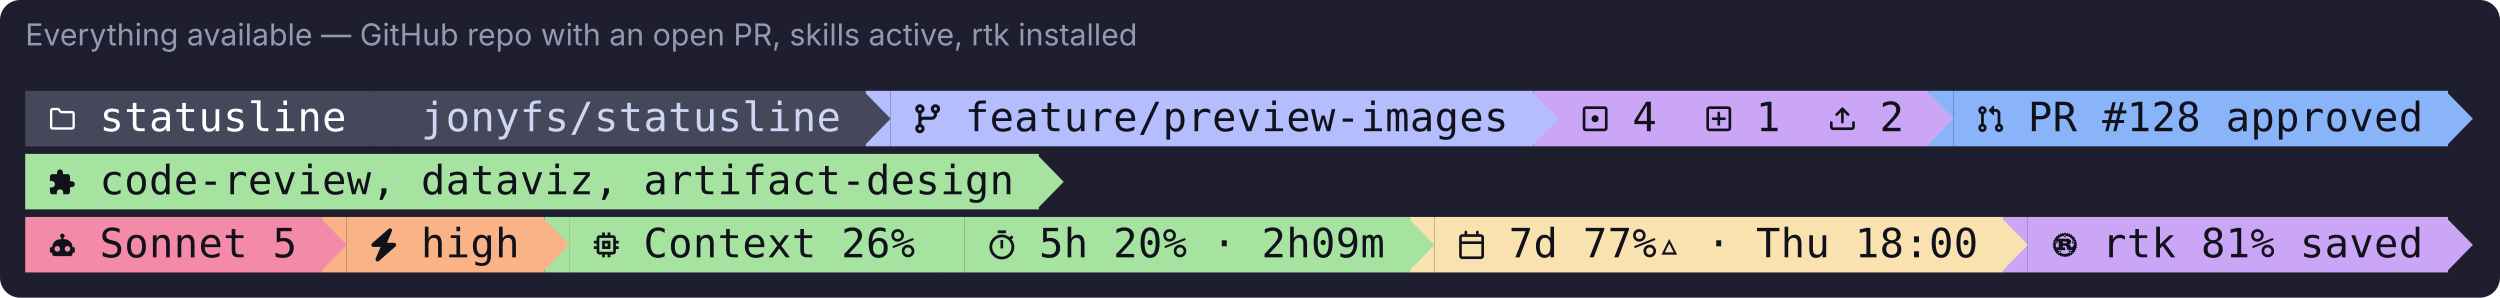
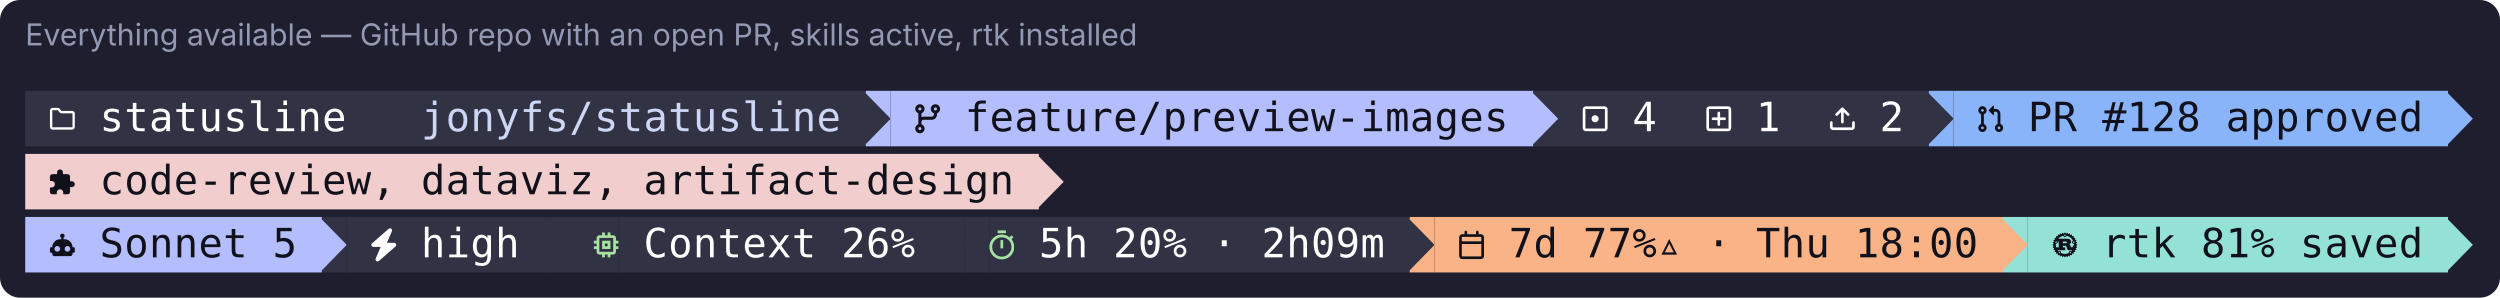
<svg xmlns="http://www.w3.org/2000/svg" width="991" height="118" viewBox="0 0 991 118" role="img" aria-label="Everything available — GitHub repo with an open PR, skills active, rtk installed">
  <rect width="991" height="118" rx="8" fill="#1e1e2e" />
  <text x="10" y="18" font-family="-apple-system,Segoe UI,system-ui,sans-serif" font-size="12" fill="#9399b2">Everything available — GitHub repo with an open PR, skills active, rtk installed</text>
-   <rect x="10.00" y="36" width="137.20" height="22" fill="rgb(69,71,90)" />
+   <rect x="10.00" y="36" width="137.20" height="22" fill="rgb(49,50,68)" />
  <path d="M0 994Q0 1048 38.0 1086.0Q76 1124 132 1126H376Q406 1126 434 1112Q462 1098 480 1072L548 982Q554 976 562 976H1068Q1124 976 1162.0 938.0Q1200 900 1200 844V206Q1200 152 1162.0 114.0Q1124 76 1068 74H132Q78 74 38 114Q0 152 0 206ZM132 1012Q124 1012 118 1008Q114 1002 114 994V206Q114 198 118 194Q124 188 132 188H1068Q1076 188 1082 194Q1088 200 1088 206V844Q1088 852 1083.0 857.0Q1078 862 1068 862H562Q532 862 504.0 876.0Q476 890 458 914L390 1006Q384 1012 376 1012Z" fill="rgb(255,255,255)" transform="translate(19.80 52.00) scale(0.00821 -0.00821)" />
  <text x="44.30" y="52" text-anchor="middle" font-family="ui-monospace,SFMono-Regular,Menlo,Consolas,monospace" font-size="16" fill="rgb(255,255,255)">s</text>
  <text x="54.10" y="52" text-anchor="middle" font-family="ui-monospace,SFMono-Regular,Menlo,Consolas,monospace" font-size="16" fill="rgb(255,255,255)">t</text>
  <text x="63.90" y="52" text-anchor="middle" font-family="ui-monospace,SFMono-Regular,Menlo,Consolas,monospace" font-size="16" fill="rgb(255,255,255)">a</text>
  <text x="73.70" y="52" text-anchor="middle" font-family="ui-monospace,SFMono-Regular,Menlo,Consolas,monospace" font-size="16" fill="rgb(255,255,255)">t</text>
  <text x="83.50" y="52" text-anchor="middle" font-family="ui-monospace,SFMono-Regular,Menlo,Consolas,monospace" font-size="16" fill="rgb(255,255,255)">u</text>
  <text x="93.30" y="52" text-anchor="middle" font-family="ui-monospace,SFMono-Regular,Menlo,Consolas,monospace" font-size="16" fill="rgb(255,255,255)">s</text>
  <text x="103.10" y="52" text-anchor="middle" font-family="ui-monospace,SFMono-Regular,Menlo,Consolas,monospace" font-size="16" fill="rgb(255,255,255)">l</text>
  <text x="112.90" y="52" text-anchor="middle" font-family="ui-monospace,SFMono-Regular,Menlo,Consolas,monospace" font-size="16" fill="rgb(255,255,255)">i</text>
  <text x="122.70" y="52" text-anchor="middle" font-family="ui-monospace,SFMono-Regular,Menlo,Consolas,monospace" font-size="16" fill="rgb(255,255,255)">n</text>
  <text x="132.50" y="52" text-anchor="middle" font-family="ui-monospace,SFMono-Regular,Menlo,Consolas,monospace" font-size="16" fill="rgb(255,255,255)">e</text>
-   <rect x="147.20" y="36" width="9.80" height="22" fill="rgb(69,71,90)" />
-   <path d="M-72 1812H13L1200 602L13 -612H-72Z" fill="rgb(69,71,90)" transform="translate(147.20 52.00) scale(0.00821 -0.00821)" />
-   <rect x="157.00" y="36" width="186.20" height="22" fill="rgb(69,71,90)" />
+   <rect x="147.20" y="36" width="9.80" height="22" fill="rgb(49,50,68)" />
+   <path d="M-72 1812H13L1200 602L13 -612H-72Z" fill="rgb(49,50,68)" transform="translate(147.20 52.00) scale(0.00821 -0.00821)" />
+   <rect x="157.00" y="36" width="186.20" height="22" fill="rgb(49,50,68)" />
  <text x="171.70" y="52" text-anchor="middle" font-family="ui-monospace,SFMono-Regular,Menlo,Consolas,monospace" font-size="16" fill="rgb(205,214,244)">j</text>
  <text x="181.50" y="52" text-anchor="middle" font-family="ui-monospace,SFMono-Regular,Menlo,Consolas,monospace" font-size="16" fill="rgb(205,214,244)">o</text>
  <text x="191.30" y="52" text-anchor="middle" font-family="ui-monospace,SFMono-Regular,Menlo,Consolas,monospace" font-size="16" fill="rgb(205,214,244)">n</text>
  <text x="201.10" y="52" text-anchor="middle" font-family="ui-monospace,SFMono-Regular,Menlo,Consolas,monospace" font-size="16" fill="rgb(205,214,244)">y</text>
  <text x="210.90" y="52" text-anchor="middle" font-family="ui-monospace,SFMono-Regular,Menlo,Consolas,monospace" font-size="16" fill="rgb(205,214,244)">f</text>
  <text x="220.70" y="52" text-anchor="middle" font-family="ui-monospace,SFMono-Regular,Menlo,Consolas,monospace" font-size="16" fill="rgb(205,214,244)">s</text>
  <text x="230.50" y="52" text-anchor="middle" font-family="ui-monospace,SFMono-Regular,Menlo,Consolas,monospace" font-size="16" fill="rgb(205,214,244)">/</text>
  <text x="240.30" y="52" text-anchor="middle" font-family="ui-monospace,SFMono-Regular,Menlo,Consolas,monospace" font-size="16" fill="rgb(205,214,244)">s</text>
  <text x="250.10" y="52" text-anchor="middle" font-family="ui-monospace,SFMono-Regular,Menlo,Consolas,monospace" font-size="16" fill="rgb(205,214,244)">t</text>
  <text x="259.90" y="52" text-anchor="middle" font-family="ui-monospace,SFMono-Regular,Menlo,Consolas,monospace" font-size="16" fill="rgb(205,214,244)">a</text>
  <text x="269.70" y="52" text-anchor="middle" font-family="ui-monospace,SFMono-Regular,Menlo,Consolas,monospace" font-size="16" fill="rgb(205,214,244)">t</text>
  <text x="279.50" y="52" text-anchor="middle" font-family="ui-monospace,SFMono-Regular,Menlo,Consolas,monospace" font-size="16" fill="rgb(205,214,244)">u</text>
  <text x="289.30" y="52" text-anchor="middle" font-family="ui-monospace,SFMono-Regular,Menlo,Consolas,monospace" font-size="16" fill="rgb(205,214,244)">s</text>
  <text x="299.10" y="52" text-anchor="middle" font-family="ui-monospace,SFMono-Regular,Menlo,Consolas,monospace" font-size="16" fill="rgb(205,214,244)">l</text>
  <text x="308.90" y="52" text-anchor="middle" font-family="ui-monospace,SFMono-Regular,Menlo,Consolas,monospace" font-size="16" fill="rgb(205,214,244)">i</text>
  <text x="318.70" y="52" text-anchor="middle" font-family="ui-monospace,SFMono-Regular,Menlo,Consolas,monospace" font-size="16" fill="rgb(205,214,244)">n</text>
  <text x="328.50" y="52" text-anchor="middle" font-family="ui-monospace,SFMono-Regular,Menlo,Consolas,monospace" font-size="16" fill="rgb(205,214,244)">e</text>
  <rect x="343.20" y="36" width="9.80" height="22" fill="rgb(180,190,254)" />
-   <path d="M-72 1812H13L1200 602L13 -612H-72Z" fill="rgb(69,71,90)" transform="translate(343.20 52.00) scale(0.00821 -0.00821)" />
+   <path d="M-72 1812H13L1200 602L13 -612H-72Z" fill="rgb(49,50,68)" transform="translate(343.20 52.00) scale(0.00821 -0.00821)" />
  <rect x="353.00" y="36" width="254.80" height="22" fill="rgb(180,190,254)" />
  <path d="M750 1076Q750 1168 816.0 1234.0Q882 1300 975.0 1300.0Q1068 1300 1134.0 1234.0Q1200 1168 1200 1076Q1200 1004 1158 944Q1116 886 1049 864V800Q1049 698 976 624Q903 550 800 550H400Q359 550 329 522Q299 492 300 450V338Q366 314 408.0 256.0Q450 198 450 126Q450 32 384.0 -34.0Q318 -100 225 -100Q132 -100 66 -34Q0 32 0 126Q0 198 42.0 256.0Q84 314 150 338V864Q84 888 42.0 946.0Q0 1004 0 1076Q0 1168 66.0 1234.0Q132 1300 225.0 1300.0Q318 1300 384.0 1234.0Q450 1168 450 1076Q450 1004 408.0 946.0Q366 888 300 864V680Q348 700 400 700H800Q841 700 871.0 730.0Q901 760 900 800V864Q834 888 792.0 946.0Q750 1004 750 1076ZM225 1000Q255 1000 277.0 1022.0Q299 1044 300 1076Q300 1106 278.0 1128.0Q256 1150 225.0 1150.0Q194 1150 172.0 1128.0Q150 1106 150.0 1075.0Q150 1044 172.0 1022.0Q194 1000 225 1000ZM975 1000Q1005 1000 1027.0 1022.0Q1049 1044 1049.0 1075.0Q1049 1106 1028 1128Q1006 1150 975.0 1150.0Q944 1150 922.0 1128.0Q900 1106 900.0 1075.0Q900 1044 922.0 1022.0Q944 1000 975 1000ZM225 50Q255 50 277 72Q299 94 300 126Q300 156 278.0 178.0Q256 200 225.0 200.0Q194 200 172.0 178.0Q150 156 150.0 125.0Q150 94 172.0 72.0Q194 50 225 50Z" fill="rgb(17,17,27)" transform="translate(362.80 52.00) scale(0.00821 -0.00821)" />
  <text x="387.30" y="52" text-anchor="middle" font-family="ui-monospace,SFMono-Regular,Menlo,Consolas,monospace" font-size="16" fill="rgb(17,17,27)">f</text>
  <text x="397.10" y="52" text-anchor="middle" font-family="ui-monospace,SFMono-Regular,Menlo,Consolas,monospace" font-size="16" fill="rgb(17,17,27)">e</text>
  <text x="406.90" y="52" text-anchor="middle" font-family="ui-monospace,SFMono-Regular,Menlo,Consolas,monospace" font-size="16" fill="rgb(17,17,27)">a</text>
  <text x="416.70" y="52" text-anchor="middle" font-family="ui-monospace,SFMono-Regular,Menlo,Consolas,monospace" font-size="16" fill="rgb(17,17,27)">t</text>
  <text x="426.50" y="52" text-anchor="middle" font-family="ui-monospace,SFMono-Regular,Menlo,Consolas,monospace" font-size="16" fill="rgb(17,17,27)">u</text>
  <text x="436.30" y="52" text-anchor="middle" font-family="ui-monospace,SFMono-Regular,Menlo,Consolas,monospace" font-size="16" fill="rgb(17,17,27)">r</text>
  <text x="446.10" y="52" text-anchor="middle" font-family="ui-monospace,SFMono-Regular,Menlo,Consolas,monospace" font-size="16" fill="rgb(17,17,27)">e</text>
  <text x="455.90" y="52" text-anchor="middle" font-family="ui-monospace,SFMono-Regular,Menlo,Consolas,monospace" font-size="16" fill="rgb(17,17,27)">/</text>
  <text x="465.70" y="52" text-anchor="middle" font-family="ui-monospace,SFMono-Regular,Menlo,Consolas,monospace" font-size="16" fill="rgb(17,17,27)">p</text>
  <text x="475.50" y="52" text-anchor="middle" font-family="ui-monospace,SFMono-Regular,Menlo,Consolas,monospace" font-size="16" fill="rgb(17,17,27)">r</text>
  <text x="485.30" y="52" text-anchor="middle" font-family="ui-monospace,SFMono-Regular,Menlo,Consolas,monospace" font-size="16" fill="rgb(17,17,27)">e</text>
  <text x="495.10" y="52" text-anchor="middle" font-family="ui-monospace,SFMono-Regular,Menlo,Consolas,monospace" font-size="16" fill="rgb(17,17,27)">v</text>
  <text x="504.90" y="52" text-anchor="middle" font-family="ui-monospace,SFMono-Regular,Menlo,Consolas,monospace" font-size="16" fill="rgb(17,17,27)">i</text>
  <text x="514.70" y="52" text-anchor="middle" font-family="ui-monospace,SFMono-Regular,Menlo,Consolas,monospace" font-size="16" fill="rgb(17,17,27)">e</text>
  <text x="524.50" y="52" text-anchor="middle" font-family="ui-monospace,SFMono-Regular,Menlo,Consolas,monospace" font-size="16" fill="rgb(17,17,27)">w</text>
  <text x="534.30" y="52" text-anchor="middle" font-family="ui-monospace,SFMono-Regular,Menlo,Consolas,monospace" font-size="16" fill="rgb(17,17,27)">-</text>
  <text x="544.10" y="52" text-anchor="middle" font-family="ui-monospace,SFMono-Regular,Menlo,Consolas,monospace" font-size="16" fill="rgb(17,17,27)">i</text>
  <text x="553.90" y="52" text-anchor="middle" font-family="ui-monospace,SFMono-Regular,Menlo,Consolas,monospace" font-size="16" fill="rgb(17,17,27)">m</text>
  <text x="563.70" y="52" text-anchor="middle" font-family="ui-monospace,SFMono-Regular,Menlo,Consolas,monospace" font-size="16" fill="rgb(17,17,27)">a</text>
  <text x="573.50" y="52" text-anchor="middle" font-family="ui-monospace,SFMono-Regular,Menlo,Consolas,monospace" font-size="16" fill="rgb(17,17,27)">g</text>
  <text x="583.30" y="52" text-anchor="middle" font-family="ui-monospace,SFMono-Regular,Menlo,Consolas,monospace" font-size="16" fill="rgb(17,17,27)">e</text>
  <text x="593.10" y="52" text-anchor="middle" font-family="ui-monospace,SFMono-Regular,Menlo,Consolas,monospace" font-size="16" fill="rgb(17,17,27)">s</text>
-   <rect x="607.80" y="36" width="9.80" height="22" fill="rgb(203,166,247)" />
+   <rect x="607.80" y="36" width="9.80" height="22" fill="rgb(49,50,68)" />
  <path d="M-72 1812H13L1200 602L13 -612H-72Z" fill="rgb(180,190,254)" transform="translate(607.80 52.00) scale(0.00821 -0.00821)" />
-   <rect x="617.60" y="36" width="147.00" height="22" fill="rgb(203,166,247)" />
-   <path d="M1050 1200Q1112 1200 1156 1157Q1200 1113 1200 1050V150Q1200 87 1156 44Q1112 0 1050 0H150Q88 0 44.0 44.0Q0 88 0 150V1050Q0 1113 44.0 1157.0Q88 1201 150 1200ZM150 1072Q142 1072 134 1065Q128 1059 128 1050V150Q128 141 134.0 135.0Q140 129 150 129H1050Q1058 129 1066 135Q1070 141 1070 150V1050Q1070 1059 1066 1065Q1060 1071 1050 1072ZM600 429H596Q524 429 474.0 479.0Q424 529 424.0 600.0Q424 671 474.0 721.0Q524 771 596 771H600Q670 770 719.0 720.0Q768 670 768.0 600.0Q768 530 719.0 480.0Q670 430 600 429Z" fill="rgb(17,17,27)" transform="translate(627.40 52.00) scale(0.00821 -0.00821)" />
-   <text x="651.90" y="52" text-anchor="middle" font-family="ui-monospace,SFMono-Regular,Menlo,Consolas,monospace" font-size="16" fill="rgb(17,17,27)">4</text>
-   <path d="M150 1200H1050Q1112 1200 1156 1157Q1200 1113 1200 1050V150Q1200 87 1156 44Q1112 0 1050 0H150Q88 0 44.0 44.0Q0 88 0 150V1050Q0 1113 44 1157Q88 1200 150 1200ZM1050 1072H150Q142 1072 134 1065Q128 1059 128 1050V150Q128 141 134.0 135.0Q140 129 150 129H1050Q1058 129 1066 135Q1070 141 1070 150V1050Q1070 1059 1066 1065Q1058 1072 1050 1072ZM664 879V664H878Q904 664 924 646Q942 627 942.0 600.0Q942 573 924 555Q904 536 878 536H664V322Q664 295 645.0 276.0Q626 257 600.0 257.0Q574 257 555.0 276.0Q536 295 536 322V536H322Q296 536 277.0 555.0Q258 574 258.0 600.0Q258 626 276 646Q296 665 322 664H536V879Q536 905 555.0 924.0Q574 943 600.0 943.0Q626 943 645.0 924.0Q664 905 664 879Z" fill="rgb(17,17,27)" transform="translate(676.40 52.00) scale(0.00821 -0.00821)" />
-   <text x="700.90" y="52" text-anchor="middle" font-family="ui-monospace,SFMono-Regular,Menlo,Consolas,monospace" font-size="16" fill="rgb(17,17,27)">1</text>
-   <path d="M150 54Q88 54 44.0 98.0Q0 142 0 204V418Q0 444 19.0 463.0Q38 482 64.0 482.0Q90 482 110 462Q128 444 128 418V204Q128 194 134.0 188.0Q140 182 150 182H1050Q1058 182 1066 188Q1070 194 1070 204V418Q1070 444 1090 462Q1110 482 1136 482Q1162 482 1181.0 463.0Q1200 444 1200 418V204Q1200 140 1156 98Q1112 54 1050 54ZM924 848Q942 830 942.0 803.0Q942 776 923.0 757.0Q904 738 878 738Q852 738 832 758L664 926V440Q664 412 645.0 393.0Q626 374 600.0 374.0Q574 374 555.0 393.0Q536 412 536 440V926L368 758Q348 738 322 738Q296 738 277.0 757.0Q258 776 258.0 803.0Q258 830 276 848L554 1128Q574 1146 600 1146Q626 1146 646 1128Z" fill="rgb(17,17,27)" transform="translate(725.40 52.00) scale(0.00821 -0.00821)" />
-   <text x="749.90" y="52" text-anchor="middle" font-family="ui-monospace,SFMono-Regular,Menlo,Consolas,monospace" font-size="16" fill="rgb(17,17,27)">2</text>
+   <rect x="617.60" y="36" width="147.00" height="22" fill="rgb(49,50,68)" />
+   <path d="M1050 1200Q1112 1200 1156 1157Q1200 1113 1200 1050V150Q1200 87 1156 44Q1112 0 1050 0H150Q88 0 44.0 44.0Q0 88 0 150V1050Q0 1113 44.0 1157.0Q88 1201 150 1200ZM150 1072Q142 1072 134 1065Q128 1059 128 1050V150Q128 141 134.0 135.0Q140 129 150 129H1050Q1058 129 1066 135Q1070 141 1070 150V1050Q1070 1059 1066 1065Q1060 1071 1050 1072ZM600 429H596Q524 429 474.0 479.0Q424 529 424.0 600.0Q424 671 474.0 721.0Q524 771 596 771H600Q670 770 719.0 720.0Q768 670 768.0 600.0Q768 530 719.0 480.0Q670 430 600 429Z" fill="rgb(255,255,255)" transform="translate(627.40 52.00) scale(0.00821 -0.00821)" />
+   <text x="651.90" y="52" text-anchor="middle" font-family="ui-monospace,SFMono-Regular,Menlo,Consolas,monospace" font-size="16" fill="rgb(255,255,255)">4</text>
+   <path d="M150 1200H1050Q1112 1200 1156 1157Q1200 1113 1200 1050V150Q1200 87 1156 44Q1112 0 1050 0H150Q88 0 44.0 44.0Q0 88 0 150V1050Q0 1113 44 1157Q88 1200 150 1200ZM1050 1072H150Q142 1072 134 1065Q128 1059 128 1050V150Q128 141 134.0 135.0Q140 129 150 129H1050Q1058 129 1066 135Q1070 141 1070 150V1050Q1070 1059 1066 1065Q1058 1072 1050 1072ZM664 879V664H878Q904 664 924 646Q942 627 942.0 600.0Q942 573 924 555Q904 536 878 536H664V322Q664 295 645.0 276.0Q626 257 600.0 257.0Q574 257 555.0 276.0Q536 295 536 322V536H322Q296 536 277.0 555.0Q258 574 258.0 600.0Q258 626 276 646Q296 665 322 664H536V879Q536 905 555.0 924.0Q574 943 600.0 943.0Q626 943 645.0 924.0Q664 905 664 879Z" fill="rgb(255,255,255)" transform="translate(676.40 52.00) scale(0.00821 -0.00821)" />
+   <text x="700.90" y="52" text-anchor="middle" font-family="ui-monospace,SFMono-Regular,Menlo,Consolas,monospace" font-size="16" fill="rgb(255,255,255)">1</text>
+   <path d="M150 54Q88 54 44.0 98.0Q0 142 0 204V418Q0 444 19.0 463.0Q38 482 64.0 482.0Q90 482 110 462Q128 444 128 418V204Q128 194 134.0 188.0Q140 182 150 182H1050Q1058 182 1066 188Q1070 194 1070 204V418Q1070 444 1090 462Q1110 482 1136 482Q1162 482 1181.0 463.0Q1200 444 1200 418V204Q1200 140 1156 98Q1112 54 1050 54ZM924 848Q942 830 942.0 803.0Q942 776 923.0 757.0Q904 738 878 738Q852 738 832 758L664 926V440Q664 412 645.0 393.0Q626 374 600.0 374.0Q574 374 555.0 393.0Q536 412 536 440V926L368 758Q348 738 322 738Q296 738 277.0 757.0Q258 776 258.0 803.0Q258 830 276 848L554 1128Q574 1146 600 1146Q626 1146 646 1128Z" fill="rgb(255,255,255)" transform="translate(725.40 52.00) scale(0.00821 -0.00821)" />
+   <text x="749.90" y="52" text-anchor="middle" font-family="ui-monospace,SFMono-Regular,Menlo,Consolas,monospace" font-size="16" fill="rgb(255,255,255)">2</text>
  <rect x="764.60" y="36" width="9.80" height="22" fill="rgb(137,180,250)" />
-   <path d="M-72 1812H13L1200 602L13 -612H-72Z" fill="rgb(203,166,247)" transform="translate(764.60 52.00) scale(0.00821 -0.00821)" />
+   <path d="M-72 1812H13L1200 602L13 -612H-72Z" fill="rgb(49,50,68)" transform="translate(764.60 52.00) scale(0.00821 -0.00821)" />
  <rect x="774.40" y="36" width="196.00" height="22" fill="rgb(137,180,250)" />
  <path d="M0 1005Q0 1087 59.0 1146.0Q118 1205 200.0 1205.0Q282 1205 341.0 1146.0Q400 1087 400 1004Q400 940 363.0 889.0Q326 838 267 816V349Q326 328 363 276Q400 225 400 160Q400 78 341.0 19.0Q282 -40 200.0 -40.0Q118 -40 59.0 19.0Q0 78 0 160Q0 224 38 276Q75 327 134 349V816Q75 837 38 889Q0 941 0 1005ZM505 1020 718 1233Q725 1240 733 1240Q742 1240 749.0 1234.0Q756 1228 756 1218V1072H845Q937 1072 1001 1006Q1066 941 1066 849V349Q1125 328 1163 276Q1200 225 1200 160Q1200 78 1141.0 19.0Q1082 -40 1000.0 -40.0Q918 -40 859.0 19.0Q800 78 800 160Q800 224 837 276Q874 327 933 349V849Q933 885 907 912Q881 938 845 938H756V792V791Q756 782 749.0 776.0Q742 770 733 769Q724 769 718 776L505 989Q498 996 498 1005Q498 1013 505 1020ZM154 1052Q134 1033 134.0 1005.0Q134 977 154 958Q174 938 200 938Q227 938 247.0 958.0Q267 978 267 1005Q267 1033 247 1052Q227 1072 200.0 1072.0Q173 1072 154 1052ZM154 207Q134 188 134.0 160.0Q134 132 154 113Q174 93 200 93Q227 93 247.0 113.0Q267 133 267 160Q267 188 247 207Q227 227 200.0 227.0Q173 227 154 207ZM933 160Q933 132 953 113Q973 93 1000.0 93.0Q1027 93 1047.0 113.0Q1067 133 1066 160Q1066 188 1047.0 207.0Q1028 226 1000 227Q972 227 953 207Q933 187 933 160Z" fill="rgb(17,17,27)" transform="translate(784.20 52.00) scale(0.00821 -0.00821)" />
  <text x="808.70" y="52" text-anchor="middle" font-family="ui-monospace,SFMono-Regular,Menlo,Consolas,monospace" font-size="16" fill="rgb(17,17,27)">P</text>
  <text x="818.50" y="52" text-anchor="middle" font-family="ui-monospace,SFMono-Regular,Menlo,Consolas,monospace" font-size="16" fill="rgb(17,17,27)">R</text>
  <text x="838.10" y="52" text-anchor="middle" font-family="ui-monospace,SFMono-Regular,Menlo,Consolas,monospace" font-size="16" fill="rgb(17,17,27)">#</text>
  <text x="847.90" y="52" text-anchor="middle" font-family="ui-monospace,SFMono-Regular,Menlo,Consolas,monospace" font-size="16" fill="rgb(17,17,27)">1</text>
  <text x="857.70" y="52" text-anchor="middle" font-family="ui-monospace,SFMono-Regular,Menlo,Consolas,monospace" font-size="16" fill="rgb(17,17,27)">2</text>
  <text x="867.50" y="52" text-anchor="middle" font-family="ui-monospace,SFMono-Regular,Menlo,Consolas,monospace" font-size="16" fill="rgb(17,17,27)">8</text>
  <text x="887.10" y="52" text-anchor="middle" font-family="ui-monospace,SFMono-Regular,Menlo,Consolas,monospace" font-size="16" fill="rgb(17,17,27)">a</text>
  <text x="896.90" y="52" text-anchor="middle" font-family="ui-monospace,SFMono-Regular,Menlo,Consolas,monospace" font-size="16" fill="rgb(17,17,27)">p</text>
  <text x="906.70" y="52" text-anchor="middle" font-family="ui-monospace,SFMono-Regular,Menlo,Consolas,monospace" font-size="16" fill="rgb(17,17,27)">p</text>
  <text x="916.50" y="52" text-anchor="middle" font-family="ui-monospace,SFMono-Regular,Menlo,Consolas,monospace" font-size="16" fill="rgb(17,17,27)">r</text>
  <text x="926.30" y="52" text-anchor="middle" font-family="ui-monospace,SFMono-Regular,Menlo,Consolas,monospace" font-size="16" fill="rgb(17,17,27)">o</text>
  <text x="936.10" y="52" text-anchor="middle" font-family="ui-monospace,SFMono-Regular,Menlo,Consolas,monospace" font-size="16" fill="rgb(17,17,27)">v</text>
  <text x="945.90" y="52" text-anchor="middle" font-family="ui-monospace,SFMono-Regular,Menlo,Consolas,monospace" font-size="16" fill="rgb(17,17,27)">e</text>
  <text x="955.70" y="52" text-anchor="middle" font-family="ui-monospace,SFMono-Regular,Menlo,Consolas,monospace" font-size="16" fill="rgb(17,17,27)">d</text>
  <path d="M-72 1812H13L1200 602L13 -612H-72Z" fill="rgb(137,180,250)" transform="translate(970.40 52.00) scale(0.00821 -0.00821)" />
-   <rect x="10.00" y="61" width="401.80" height="22" fill="rgb(166,227,161)" />
+   <rect x="10.00" y="61" width="401.80" height="22" fill="rgb(242,205,205)" />
  <path d="M1055 626H969V857Q969 903 935.5 936.5Q902 970 857 970H627V1056Q627 1115 585.5 1157.5Q544 1200 485.0 1200.0Q426 1200 384.5 1157.0Q343 1114 343 1056V970H113Q67 970 33.5 936.5Q0 903 0 857V640H86Q150 640 194.5 594.5Q239 549 239.0 484.5Q239 420 194.5 374.5Q150 329 86 329H0V112Q0 66 33.5 33.0Q67 0 113 0H329V86Q329 150 375.0 194.0Q421 238 485.0 238.0Q549 238 594.5 194.0Q640 150 640 86V0H857Q903 0 936.0 33.5Q969 67 969 112V343H1055Q1114 343 1157.0 384.5Q1200 426 1200.0 484.5Q1200 543 1157.0 584.5Q1114 626 1055 626Z" fill="rgb(17,17,27)" transform="translate(19.80 77.00) scale(0.00821 -0.00821)" />
  <text x="44.30" y="77" text-anchor="middle" font-family="ui-monospace,SFMono-Regular,Menlo,Consolas,monospace" font-size="16" fill="rgb(17,17,27)">c</text>
  <text x="54.10" y="77" text-anchor="middle" font-family="ui-monospace,SFMono-Regular,Menlo,Consolas,monospace" font-size="16" fill="rgb(17,17,27)">o</text>
  <text x="63.90" y="77" text-anchor="middle" font-family="ui-monospace,SFMono-Regular,Menlo,Consolas,monospace" font-size="16" fill="rgb(17,17,27)">d</text>
  <text x="73.70" y="77" text-anchor="middle" font-family="ui-monospace,SFMono-Regular,Menlo,Consolas,monospace" font-size="16" fill="rgb(17,17,27)">e</text>
  <text x="83.50" y="77" text-anchor="middle" font-family="ui-monospace,SFMono-Regular,Menlo,Consolas,monospace" font-size="16" fill="rgb(17,17,27)">-</text>
  <text x="93.30" y="77" text-anchor="middle" font-family="ui-monospace,SFMono-Regular,Menlo,Consolas,monospace" font-size="16" fill="rgb(17,17,27)">r</text>
  <text x="103.10" y="77" text-anchor="middle" font-family="ui-monospace,SFMono-Regular,Menlo,Consolas,monospace" font-size="16" fill="rgb(17,17,27)">e</text>
  <text x="112.90" y="77" text-anchor="middle" font-family="ui-monospace,SFMono-Regular,Menlo,Consolas,monospace" font-size="16" fill="rgb(17,17,27)">v</text>
  <text x="122.70" y="77" text-anchor="middle" font-family="ui-monospace,SFMono-Regular,Menlo,Consolas,monospace" font-size="16" fill="rgb(17,17,27)">i</text>
  <text x="132.50" y="77" text-anchor="middle" font-family="ui-monospace,SFMono-Regular,Menlo,Consolas,monospace" font-size="16" fill="rgb(17,17,27)">e</text>
  <text x="142.30" y="77" text-anchor="middle" font-family="ui-monospace,SFMono-Regular,Menlo,Consolas,monospace" font-size="16" fill="rgb(17,17,27)">w</text>
  <text x="152.10" y="77" text-anchor="middle" font-family="ui-monospace,SFMono-Regular,Menlo,Consolas,monospace" font-size="16" fill="rgb(17,17,27)">,</text>
  <text x="171.70" y="77" text-anchor="middle" font-family="ui-monospace,SFMono-Regular,Menlo,Consolas,monospace" font-size="16" fill="rgb(17,17,27)">d</text>
  <text x="181.50" y="77" text-anchor="middle" font-family="ui-monospace,SFMono-Regular,Menlo,Consolas,monospace" font-size="16" fill="rgb(17,17,27)">a</text>
  <text x="191.30" y="77" text-anchor="middle" font-family="ui-monospace,SFMono-Regular,Menlo,Consolas,monospace" font-size="16" fill="rgb(17,17,27)">t</text>
  <text x="201.10" y="77" text-anchor="middle" font-family="ui-monospace,SFMono-Regular,Menlo,Consolas,monospace" font-size="16" fill="rgb(17,17,27)">a</text>
  <text x="210.90" y="77" text-anchor="middle" font-family="ui-monospace,SFMono-Regular,Menlo,Consolas,monospace" font-size="16" fill="rgb(17,17,27)">v</text>
  <text x="220.70" y="77" text-anchor="middle" font-family="ui-monospace,SFMono-Regular,Menlo,Consolas,monospace" font-size="16" fill="rgb(17,17,27)">i</text>
  <text x="230.50" y="77" text-anchor="middle" font-family="ui-monospace,SFMono-Regular,Menlo,Consolas,monospace" font-size="16" fill="rgb(17,17,27)">z</text>
  <text x="240.30" y="77" text-anchor="middle" font-family="ui-monospace,SFMono-Regular,Menlo,Consolas,monospace" font-size="16" fill="rgb(17,17,27)">,</text>
  <text x="259.90" y="77" text-anchor="middle" font-family="ui-monospace,SFMono-Regular,Menlo,Consolas,monospace" font-size="16" fill="rgb(17,17,27)">a</text>
  <text x="269.70" y="77" text-anchor="middle" font-family="ui-monospace,SFMono-Regular,Menlo,Consolas,monospace" font-size="16" fill="rgb(17,17,27)">r</text>
  <text x="279.50" y="77" text-anchor="middle" font-family="ui-monospace,SFMono-Regular,Menlo,Consolas,monospace" font-size="16" fill="rgb(17,17,27)">t</text>
  <text x="289.30" y="77" text-anchor="middle" font-family="ui-monospace,SFMono-Regular,Menlo,Consolas,monospace" font-size="16" fill="rgb(17,17,27)">i</text>
  <text x="299.10" y="77" text-anchor="middle" font-family="ui-monospace,SFMono-Regular,Menlo,Consolas,monospace" font-size="16" fill="rgb(17,17,27)">f</text>
  <text x="308.90" y="77" text-anchor="middle" font-family="ui-monospace,SFMono-Regular,Menlo,Consolas,monospace" font-size="16" fill="rgb(17,17,27)">a</text>
  <text x="318.70" y="77" text-anchor="middle" font-family="ui-monospace,SFMono-Regular,Menlo,Consolas,monospace" font-size="16" fill="rgb(17,17,27)">c</text>
  <text x="328.50" y="77" text-anchor="middle" font-family="ui-monospace,SFMono-Regular,Menlo,Consolas,monospace" font-size="16" fill="rgb(17,17,27)">t</text>
  <text x="338.30" y="77" text-anchor="middle" font-family="ui-monospace,SFMono-Regular,Menlo,Consolas,monospace" font-size="16" fill="rgb(17,17,27)">-</text>
  <text x="348.10" y="77" text-anchor="middle" font-family="ui-monospace,SFMono-Regular,Menlo,Consolas,monospace" font-size="16" fill="rgb(17,17,27)">d</text>
  <text x="357.90" y="77" text-anchor="middle" font-family="ui-monospace,SFMono-Regular,Menlo,Consolas,monospace" font-size="16" fill="rgb(17,17,27)">e</text>
  <text x="367.70" y="77" text-anchor="middle" font-family="ui-monospace,SFMono-Regular,Menlo,Consolas,monospace" font-size="16" fill="rgb(17,17,27)">s</text>
  <text x="377.50" y="77" text-anchor="middle" font-family="ui-monospace,SFMono-Regular,Menlo,Consolas,monospace" font-size="16" fill="rgb(17,17,27)">i</text>
  <text x="387.30" y="77" text-anchor="middle" font-family="ui-monospace,SFMono-Regular,Menlo,Consolas,monospace" font-size="16" fill="rgb(17,17,27)">g</text>
  <text x="397.10" y="77" text-anchor="middle" font-family="ui-monospace,SFMono-Regular,Menlo,Consolas,monospace" font-size="16" fill="rgb(17,17,27)">n</text>
-   <path d="M-72 1812H13L1200 602L13 -612H-72Z" fill="rgb(166,227,161)" transform="translate(411.80 77.00) scale(0.00821 -0.00821)" />
-   <rect x="10.00" y="86" width="117.60" height="22" fill="rgb(243,139,168)" />
+   <path d="M-72 1812H13L1200 602L13 -612H-72Z" fill="rgb(242,205,205)" transform="translate(411.80 77.00) scale(0.00821 -0.00821)" />
+   <rect x="10.00" y="86" width="117.60" height="22" fill="rgb(180,190,254)" />
  <path d="M600 1144Q646 1144 678.0 1112.0Q710 1080 710 1037Q710 1006 694.0 980.5Q678 955 654 943V874H710Q812 874 900.0 821.5Q988 769 1039.0 682.0Q1090 595 1090 490H1144Q1166 490 1183.0 475.0Q1200 460 1200 437V274Q1200 251 1183.0 235.5Q1166 220 1144 220H1090V164Q1090 120 1058.0 88.0Q1026 56 980 56H220Q174 56 142.0 88.0Q110 120 110 164V220H56Q34 220 17.0 235.0Q0 250 0 274V437Q0 460 16.0 475.0Q32 490 56 490H110Q110 595 161.0 682.0Q212 769 300.0 821.5Q388 874 490 874H546V943Q522 956 506.0 981.0Q490 1006 490 1037Q490 1081 522.0 1112.5Q554 1144 600 1144ZM354 546Q298 546 259.0 505.5Q220 465 220.0 409.0Q220 353 259.0 313.5Q298 274 354.0 274.0Q410 274 450.0 313.5Q490 353 490.0 409.0Q490 465 450.0 505.5Q410 546 354 546ZM846 546Q790 546 750.0 505.5Q710 465 710.0 409.0Q710 353 749.0 313.5Q788 274 844.0 274.0Q900 274 940.0 313.5Q980 353 980.0 409.0Q980 465 941.0 505.5Q902 546 846 546Z" fill="rgb(17,17,27)" transform="translate(19.80 102.00) scale(0.00821 -0.00821)" />
  <text x="44.30" y="102" text-anchor="middle" font-family="ui-monospace,SFMono-Regular,Menlo,Consolas,monospace" font-size="16" fill="rgb(17,17,27)">S</text>
  <text x="54.10" y="102" text-anchor="middle" font-family="ui-monospace,SFMono-Regular,Menlo,Consolas,monospace" font-size="16" fill="rgb(17,17,27)">o</text>
  <text x="63.90" y="102" text-anchor="middle" font-family="ui-monospace,SFMono-Regular,Menlo,Consolas,monospace" font-size="16" fill="rgb(17,17,27)">n</text>
  <text x="73.70" y="102" text-anchor="middle" font-family="ui-monospace,SFMono-Regular,Menlo,Consolas,monospace" font-size="16" fill="rgb(17,17,27)">n</text>
  <text x="83.50" y="102" text-anchor="middle" font-family="ui-monospace,SFMono-Regular,Menlo,Consolas,monospace" font-size="16" fill="rgb(17,17,27)">e</text>
  <text x="93.30" y="102" text-anchor="middle" font-family="ui-monospace,SFMono-Regular,Menlo,Consolas,monospace" font-size="16" fill="rgb(17,17,27)">t</text>
  <text x="112.90" y="102" text-anchor="middle" font-family="ui-monospace,SFMono-Regular,Menlo,Consolas,monospace" font-size="16" fill="rgb(17,17,27)">5</text>
-   <rect x="127.60" y="86" width="9.80" height="22" fill="rgb(250,179,135)" />
-   <path d="M-72 1812H13L1200 602L13 -612H-72Z" fill="rgb(243,139,168)" transform="translate(127.60 102.00) scale(0.00821 -0.00821)" />
-   <rect x="137.40" y="86" width="78.40" height="22" fill="rgb(250,179,135)" />
-   <path d="M993 1260 753 700H1101Q1131 700 1156.0 682.0Q1181 664 1193.0 635.0Q1205 606 1197 575Q1189 545 1167 525L367 -175Q339 -198 307 -200Q273 -202 243 -181Q215 -161 205 -126Q195 -92 209 -60L449 501H101Q71 501 45 518Q19 536 9 566Q-3 595 5.0 625.0Q13 655 35 676L835 1375Q861 1398 895.0 1400.0Q929 1402 959 1381Q987 1361 997 1327Q1007 1292 993 1260Z" fill="rgb(17,17,27)" transform="translate(147.20 102.00) scale(0.00821 -0.00821)" />
-   <text x="171.70" y="102" text-anchor="middle" font-family="ui-monospace,SFMono-Regular,Menlo,Consolas,monospace" font-size="16" fill="rgb(17,17,27)">h</text>
-   <text x="181.50" y="102" text-anchor="middle" font-family="ui-monospace,SFMono-Regular,Menlo,Consolas,monospace" font-size="16" fill="rgb(17,17,27)">i</text>
-   <text x="191.30" y="102" text-anchor="middle" font-family="ui-monospace,SFMono-Regular,Menlo,Consolas,monospace" font-size="16" fill="rgb(17,17,27)">g</text>
-   <text x="201.10" y="102" text-anchor="middle" font-family="ui-monospace,SFMono-Regular,Menlo,Consolas,monospace" font-size="16" fill="rgb(17,17,27)">h</text>
-   <rect x="215.80" y="86" width="9.80" height="22" fill="rgb(166,227,161)" />
-   <path d="M-72 1812H13L1200 602L13 -612H-72Z" fill="rgb(250,179,135)" transform="translate(215.80 102.00) scale(0.00821 -0.00821)" />
-   <rect x="225.60" y="86" width="147.00" height="22" fill="rgb(166,227,161)" />
-   <path d="M935 266H265V935H935ZM1200 666V800H1065V935Q1065 988 1026.0 1027.0Q987 1066 935 1066H800Q800 1065 800 1200H665V1066H534Q534 1065 534 1200H400V1066H265Q212 1066 173.5 1027.0Q135 988 135 935V800H0V666H135V534H0Q0 535 0 401H135V266Q135 213 174.0 174.0Q213 135 265 135H400V0H534V135H665V0H800V135H935Q988 135 1026.5 174.0Q1065 213 1065 266V401H1200V534H1065V666ZM665 534H534V666H665ZM800 800H400Q400 801 400 401H800Z" fill="rgb(17,17,27)" transform="translate(235.40 102.00) scale(0.00821 -0.00821)" />
-   <text x="259.90" y="102" text-anchor="middle" font-family="ui-monospace,SFMono-Regular,Menlo,Consolas,monospace" font-size="16" fill="rgb(17,17,27)">C</text>
-   <text x="269.70" y="102" text-anchor="middle" font-family="ui-monospace,SFMono-Regular,Menlo,Consolas,monospace" font-size="16" fill="rgb(17,17,27)">o</text>
-   <text x="279.50" y="102" text-anchor="middle" font-family="ui-monospace,SFMono-Regular,Menlo,Consolas,monospace" font-size="16" fill="rgb(17,17,27)">n</text>
-   <text x="289.30" y="102" text-anchor="middle" font-family="ui-monospace,SFMono-Regular,Menlo,Consolas,monospace" font-size="16" fill="rgb(17,17,27)">t</text>
-   <text x="299.10" y="102" text-anchor="middle" font-family="ui-monospace,SFMono-Regular,Menlo,Consolas,monospace" font-size="16" fill="rgb(17,17,27)">e</text>
-   <text x="308.90" y="102" text-anchor="middle" font-family="ui-monospace,SFMono-Regular,Menlo,Consolas,monospace" font-size="16" fill="rgb(17,17,27)">x</text>
-   <text x="318.70" y="102" text-anchor="middle" font-family="ui-monospace,SFMono-Regular,Menlo,Consolas,monospace" font-size="16" fill="rgb(17,17,27)">t</text>
-   <text x="338.30" y="102" text-anchor="middle" font-family="ui-monospace,SFMono-Regular,Menlo,Consolas,monospace" font-size="16" fill="rgb(17,17,27)">2</text>
-   <text x="348.10" y="102" text-anchor="middle" font-family="ui-monospace,SFMono-Regular,Menlo,Consolas,monospace" font-size="16" fill="rgb(17,17,27)">6</text>
-   <text x="357.90" y="102" text-anchor="middle" font-family="ui-monospace,SFMono-Regular,Menlo,Consolas,monospace" font-size="16" fill="rgb(17,17,27)">%</text>
-   <rect x="372.60" y="86" width="9.80" height="22" fill="rgb(166,227,161)" />
-   <path d="M-72 1812H13L1200 602L13 -612H-72Z" fill="rgb(166,227,161)" transform="translate(372.60 102.00) scale(0.00821 -0.00821)" />
-   <rect x="382.40" y="86" width="176.40" height="22" fill="rgb(166,227,161)" />
-   <path d="M600 32Q472 32 365.5 96.0Q259 160 197.0 266.0Q135 372 135.0 499.0Q135 626 197.0 733.0Q259 840 365.5 903.0Q472 966 600.0 966.0Q728 966 834.0 903.0Q940 840 1002.5 733.0Q1065 626 1065.0 499.0Q1065 372 1002.5 266.0Q940 160 834.0 96.0Q728 32 600 32ZM1068 872 1163 970Q1116 1022 1068 1062L975 966Q897 1028 800.0 1064.0Q703 1100 600 1100Q438 1100 300.5 1019.0Q163 938 81.5 800.0Q0 662 0.0 500.0Q0 338 81.5 199.0Q163 60 300.0 -20.0Q437 -100 599.5 -100.0Q762 -100 901.0 -20.0Q1040 60 1120.0 197.0Q1200 334 1200 500Q1200 602 1165.0 698.0Q1130 794 1068 872ZM534 430H665V832H534ZM800 1300H400V1166H800Z" fill="rgb(17,17,27)" transform="translate(392.20 102.00) scale(0.00821 -0.00821)" />
-   <text x="416.70" y="102" text-anchor="middle" font-family="ui-monospace,SFMono-Regular,Menlo,Consolas,monospace" font-size="16" fill="rgb(17,17,27)">5</text>
-   <text x="426.50" y="102" text-anchor="middle" font-family="ui-monospace,SFMono-Regular,Menlo,Consolas,monospace" font-size="16" fill="rgb(17,17,27)">h</text>
-   <text x="446.10" y="102" text-anchor="middle" font-family="ui-monospace,SFMono-Regular,Menlo,Consolas,monospace" font-size="16" fill="rgb(17,17,27)">2</text>
-   <text x="455.90" y="102" text-anchor="middle" font-family="ui-monospace,SFMono-Regular,Menlo,Consolas,monospace" font-size="16" fill="rgb(17,17,27)">0</text>
-   <text x="465.70" y="102" text-anchor="middle" font-family="ui-monospace,SFMono-Regular,Menlo,Consolas,monospace" font-size="16" fill="rgb(17,17,27)">%</text>
-   <text x="485.30" y="102" text-anchor="middle" font-family="ui-monospace,SFMono-Regular,Menlo,Consolas,monospace" font-size="16" fill="rgb(17,17,27)">·</text>
-   <text x="504.90" y="102" text-anchor="middle" font-family="ui-monospace,SFMono-Regular,Menlo,Consolas,monospace" font-size="16" fill="rgb(17,17,27)">2</text>
-   <text x="514.70" y="102" text-anchor="middle" font-family="ui-monospace,SFMono-Regular,Menlo,Consolas,monospace" font-size="16" fill="rgb(17,17,27)">h</text>
-   <text x="524.50" y="102" text-anchor="middle" font-family="ui-monospace,SFMono-Regular,Menlo,Consolas,monospace" font-size="16" fill="rgb(17,17,27)">0</text>
-   <text x="534.30" y="102" text-anchor="middle" font-family="ui-monospace,SFMono-Regular,Menlo,Consolas,monospace" font-size="16" fill="rgb(17,17,27)">9</text>
-   <text x="544.10" y="102" text-anchor="middle" font-family="ui-monospace,SFMono-Regular,Menlo,Consolas,monospace" font-size="16" fill="rgb(17,17,27)">m</text>
-   <rect x="558.80" y="86" width="9.80" height="22" fill="rgb(249,226,175)" />
-   <path d="M-72 1812H13L1200 602L13 -612H-72Z" fill="rgb(166,227,161)" transform="translate(558.80 102.00) scale(0.00821 -0.00821)" />
-   <rect x="568.60" y="86" width="225.40" height="22" fill="rgb(249,226,175)" />
+   <rect x="127.60" y="86" width="9.80" height="22" fill="rgb(49,50,68)" />
+   <path d="M-72 1812H13L1200 602L13 -612H-72Z" fill="rgb(180,190,254)" transform="translate(127.60 102.00) scale(0.00821 -0.00821)" />
+   <rect x="137.40" y="86" width="78.40" height="22" fill="rgb(49,50,68)" />
+   <path d="M993 1260 753 700H1101Q1131 700 1156.0 682.0Q1181 664 1193.0 635.0Q1205 606 1197 575Q1189 545 1167 525L367 -175Q339 -198 307 -200Q273 -202 243 -181Q215 -161 205 -126Q195 -92 209 -60L449 501H101Q71 501 45 518Q19 536 9 566Q-3 595 5.0 625.0Q13 655 35 676L835 1375Q861 1398 895.0 1400.0Q929 1402 959 1381Q987 1361 997 1327Q1007 1292 993 1260Z" fill="rgb(255,255,255)" transform="translate(147.20 102.00) scale(0.00821 -0.00821)" />
+   <text x="171.70" y="102" text-anchor="middle" font-family="ui-monospace,SFMono-Regular,Menlo,Consolas,monospace" font-size="16" fill="rgb(255,255,255)">h</text>
+   <text x="181.50" y="102" text-anchor="middle" font-family="ui-monospace,SFMono-Regular,Menlo,Consolas,monospace" font-size="16" fill="rgb(255,255,255)">i</text>
+   <text x="191.30" y="102" text-anchor="middle" font-family="ui-monospace,SFMono-Regular,Menlo,Consolas,monospace" font-size="16" fill="rgb(255,255,255)">g</text>
+   <text x="201.10" y="102" text-anchor="middle" font-family="ui-monospace,SFMono-Regular,Menlo,Consolas,monospace" font-size="16" fill="rgb(255,255,255)">h</text>
+   <rect x="215.80" y="86" width="9.80" height="22" fill="rgb(49,50,68)" />
+   <path d="M-72 1812H13L1200 602L13 -612H-72Z" fill="rgb(49,50,68)" transform="translate(215.80 102.00) scale(0.00821 -0.00821)" />
+   <rect x="225.60" y="86" width="9.80" height="22" fill="rgb(49,50,68)" />
+   <rect x="235.40" y="86" width="9.80" height="22" fill="rgb(49,50,68)" />
+   <path d="M935 266H265V935H935ZM1200 666V800H1065V935Q1065 988 1026.0 1027.0Q987 1066 935 1066H800Q800 1065 800 1200H665V1066H534Q534 1065 534 1200H400V1066H265Q212 1066 173.5 1027.0Q135 988 135 935V800H0V666H135V534H0Q0 535 0 401H135V266Q135 213 174.0 174.0Q213 135 265 135H400V0H534V135H665V0H800V135H935Q988 135 1026.5 174.0Q1065 213 1065 266V401H1200V534H1065V666ZM665 534H534V666H665ZM800 800H400Q400 801 400 401H800Z" fill="rgb(166,227,161)" transform="translate(235.40 102.00) scale(0.00821 -0.00821)" />
+   <rect x="245.20" y="86" width="127.40" height="22" fill="rgb(49,50,68)" />
+   <text x="259.90" y="102" text-anchor="middle" font-family="ui-monospace,SFMono-Regular,Menlo,Consolas,monospace" font-size="16" fill="rgb(255,255,255)">C</text>
+   <text x="269.70" y="102" text-anchor="middle" font-family="ui-monospace,SFMono-Regular,Menlo,Consolas,monospace" font-size="16" fill="rgb(255,255,255)">o</text>
+   <text x="279.50" y="102" text-anchor="middle" font-family="ui-monospace,SFMono-Regular,Menlo,Consolas,monospace" font-size="16" fill="rgb(255,255,255)">n</text>
+   <text x="289.30" y="102" text-anchor="middle" font-family="ui-monospace,SFMono-Regular,Menlo,Consolas,monospace" font-size="16" fill="rgb(255,255,255)">t</text>
+   <text x="299.10" y="102" text-anchor="middle" font-family="ui-monospace,SFMono-Regular,Menlo,Consolas,monospace" font-size="16" fill="rgb(255,255,255)">e</text>
+   <text x="308.90" y="102" text-anchor="middle" font-family="ui-monospace,SFMono-Regular,Menlo,Consolas,monospace" font-size="16" fill="rgb(255,255,255)">x</text>
+   <text x="318.70" y="102" text-anchor="middle" font-family="ui-monospace,SFMono-Regular,Menlo,Consolas,monospace" font-size="16" fill="rgb(255,255,255)">t</text>
+   <text x="338.30" y="102" text-anchor="middle" font-family="ui-monospace,SFMono-Regular,Menlo,Consolas,monospace" font-size="16" fill="rgb(255,255,255)">2</text>
+   <text x="348.10" y="102" text-anchor="middle" font-family="ui-monospace,SFMono-Regular,Menlo,Consolas,monospace" font-size="16" fill="rgb(255,255,255)">6</text>
+   <text x="357.90" y="102" text-anchor="middle" font-family="ui-monospace,SFMono-Regular,Menlo,Consolas,monospace" font-size="16" fill="rgb(255,255,255)">%</text>
+   <rect x="372.60" y="86" width="9.80" height="22" fill="rgb(49,50,68)" />
+   <path d="M-72 1812H13L1200 602L13 -612H-72Z" fill="rgb(49,50,68)" transform="translate(372.60 102.00) scale(0.00821 -0.00821)" />
+   <rect x="382.40" y="86" width="9.80" height="22" fill="rgb(49,50,68)" />
+   <rect x="392.20" y="86" width="9.80" height="22" fill="rgb(49,50,68)" />
+   <path d="M600 32Q472 32 365.5 96.0Q259 160 197.0 266.0Q135 372 135.0 499.0Q135 626 197.0 733.0Q259 840 365.5 903.0Q472 966 600.0 966.0Q728 966 834.0 903.0Q940 840 1002.5 733.0Q1065 626 1065.0 499.0Q1065 372 1002.5 266.0Q940 160 834.0 96.0Q728 32 600 32ZM1068 872 1163 970Q1116 1022 1068 1062L975 966Q897 1028 800.0 1064.0Q703 1100 600 1100Q438 1100 300.5 1019.0Q163 938 81.5 800.0Q0 662 0.0 500.0Q0 338 81.5 199.0Q163 60 300.0 -20.0Q437 -100 599.5 -100.0Q762 -100 901.0 -20.0Q1040 60 1120.0 197.0Q1200 334 1200 500Q1200 602 1165.0 698.0Q1130 794 1068 872ZM534 430H665V832H534ZM800 1300H400V1166H800Z" fill="rgb(166,227,161)" transform="translate(392.20 102.00) scale(0.00821 -0.00821)" />
+   <rect x="402.00" y="86" width="156.80" height="22" fill="rgb(49,50,68)" />
+   <text x="416.70" y="102" text-anchor="middle" font-family="ui-monospace,SFMono-Regular,Menlo,Consolas,monospace" font-size="16" fill="rgb(255,255,255)">5</text>
+   <text x="426.50" y="102" text-anchor="middle" font-family="ui-monospace,SFMono-Regular,Menlo,Consolas,monospace" font-size="16" fill="rgb(255,255,255)">h</text>
+   <text x="446.10" y="102" text-anchor="middle" font-family="ui-monospace,SFMono-Regular,Menlo,Consolas,monospace" font-size="16" fill="rgb(255,255,255)">2</text>
+   <text x="455.90" y="102" text-anchor="middle" font-family="ui-monospace,SFMono-Regular,Menlo,Consolas,monospace" font-size="16" fill="rgb(255,255,255)">0</text>
+   <text x="465.70" y="102" text-anchor="middle" font-family="ui-monospace,SFMono-Regular,Menlo,Consolas,monospace" font-size="16" fill="rgb(255,255,255)">%</text>
+   <text x="485.30" y="102" text-anchor="middle" font-family="ui-monospace,SFMono-Regular,Menlo,Consolas,monospace" font-size="16" fill="rgb(255,255,255)">·</text>
+   <text x="504.90" y="102" text-anchor="middle" font-family="ui-monospace,SFMono-Regular,Menlo,Consolas,monospace" font-size="16" fill="rgb(255,255,255)">2</text>
+   <text x="514.70" y="102" text-anchor="middle" font-family="ui-monospace,SFMono-Regular,Menlo,Consolas,monospace" font-size="16" fill="rgb(255,255,255)">h</text>
+   <text x="524.50" y="102" text-anchor="middle" font-family="ui-monospace,SFMono-Regular,Menlo,Consolas,monospace" font-size="16" fill="rgb(255,255,255)">0</text>
+   <text x="534.30" y="102" text-anchor="middle" font-family="ui-monospace,SFMono-Regular,Menlo,Consolas,monospace" font-size="16" fill="rgb(255,255,255)">9</text>
+   <text x="544.10" y="102" text-anchor="middle" font-family="ui-monospace,SFMono-Regular,Menlo,Consolas,monospace" font-size="16" fill="rgb(255,255,255)">m</text>
+   <rect x="558.80" y="86" width="9.80" height="22" fill="rgb(250,179,135)" />
+   <path d="M-72 1812H13L1200 602L13 -612H-72Z" fill="rgb(49,50,68)" transform="translate(558.80 102.00) scale(0.00821 -0.00821)" />
+   <rect x="568.60" y="86" width="225.40" height="22" fill="rgb(250,179,135)" />
  <path d="M387 1222V1115H815V1222Q815 1249 835 1267Q853 1286 879.0 1286.0Q905 1286 924.0 1267.0Q943 1248 943 1222V1115H1051Q1113 1115 1157.0 1071.0Q1201 1027 1201 965V64Q1201 1 1157 -42Q1113 -86 1051 -85H151Q89 -85 45 -42Q1 2 1 64V965Q1 1028 45 1071Q89 1115 151 1115H259V1222Q259 1249 277 1267Q297 1286 323.0 1286.0Q349 1286 368.0 1267.0Q387 1248 387 1222ZM129 643V64Q129 55 135.0 49.0Q141 43 151 43H1051Q1059 43 1067 49Q1071 55 1071 64V643ZM1051 986H151Q143 986 135 980Q129 974 129 965V771H1071V965Q1071 974 1067 980Q1059 986 1051 986Z" fill="rgb(17,17,27)" transform="translate(578.40 102.00) scale(0.00821 -0.00821)" />
  <text x="602.90" y="102" text-anchor="middle" font-family="ui-monospace,SFMono-Regular,Menlo,Consolas,monospace" font-size="16" fill="rgb(17,17,27)">7</text>
  <text x="612.70" y="102" text-anchor="middle" font-family="ui-monospace,SFMono-Regular,Menlo,Consolas,monospace" font-size="16" fill="rgb(17,17,27)">d</text>
  <text x="632.30" y="102" text-anchor="middle" font-family="ui-monospace,SFMono-Regular,Menlo,Consolas,monospace" font-size="16" fill="rgb(17,17,27)">7</text>
  <text x="642.10" y="102" text-anchor="middle" font-family="ui-monospace,SFMono-Regular,Menlo,Consolas,monospace" font-size="16" fill="rgb(17,17,27)">7</text>
  <text x="651.90" y="102" text-anchor="middle" font-family="ui-monospace,SFMono-Regular,Menlo,Consolas,monospace" font-size="16" fill="rgb(17,17,27)">%</text>
  <text x="661.70" y="102" text-anchor="middle" font-family="ui-monospace,SFMono-Regular,Menlo,Consolas,monospace" font-size="16" fill="rgb(17,17,27)">▵</text>
  <text x="681.30" y="102" text-anchor="middle" font-family="ui-monospace,SFMono-Regular,Menlo,Consolas,monospace" font-size="16" fill="rgb(17,17,27)">·</text>
  <text x="700.90" y="102" text-anchor="middle" font-family="ui-monospace,SFMono-Regular,Menlo,Consolas,monospace" font-size="16" fill="rgb(17,17,27)">T</text>
  <text x="710.70" y="102" text-anchor="middle" font-family="ui-monospace,SFMono-Regular,Menlo,Consolas,monospace" font-size="16" fill="rgb(17,17,27)">h</text>
  <text x="720.50" y="102" text-anchor="middle" font-family="ui-monospace,SFMono-Regular,Menlo,Consolas,monospace" font-size="16" fill="rgb(17,17,27)">u</text>
  <text x="740.10" y="102" text-anchor="middle" font-family="ui-monospace,SFMono-Regular,Menlo,Consolas,monospace" font-size="16" fill="rgb(17,17,27)">1</text>
  <text x="749.90" y="102" text-anchor="middle" font-family="ui-monospace,SFMono-Regular,Menlo,Consolas,monospace" font-size="16" fill="rgb(17,17,27)">8</text>
  <text x="759.70" y="102" text-anchor="middle" font-family="ui-monospace,SFMono-Regular,Menlo,Consolas,monospace" font-size="16" fill="rgb(17,17,27)">:</text>
  <text x="769.50" y="102" text-anchor="middle" font-family="ui-monospace,SFMono-Regular,Menlo,Consolas,monospace" font-size="16" fill="rgb(17,17,27)">0</text>
  <text x="779.30" y="102" text-anchor="middle" font-family="ui-monospace,SFMono-Regular,Menlo,Consolas,monospace" font-size="16" fill="rgb(17,17,27)">0</text>
-   <rect x="794.00" y="86" width="9.80" height="22" fill="rgb(203,166,247)" />
-   <path d="M-72 1812H13L1200 602L13 -612H-72Z" fill="rgb(249,226,175)" transform="translate(794.00 102.00) scale(0.00821 -0.00821)" />
-   <rect x="803.80" y="86" width="166.60" height="22" fill="rgb(203,166,247)" />
+   <rect x="794.00" y="86" width="9.80" height="22" fill="rgb(148,226,213)" />
+   <path d="M-72 1812H13L1200 602L13 -612H-72Z" fill="rgb(250,179,135)" transform="translate(794.00 102.00) scale(0.00821 -0.00821)" />
+   <rect x="803.80" y="86" width="166.60" height="22" fill="rgb(148,226,213)" />
  <path d="M600 1200Q604 1200 609 1198Q613 1196 630 1170Q647 1142 653 1140Q660 1140 683 1164Q707 1188 714 1188Q722 1188 726.0 1184.0Q730 1180 735 1166Q743 1148 747 1136Q752 1124 758 1120Q763 1118 768.0 1121.0Q773 1124 791 1138Q817 1156 824 1156Q833 1156 837 1150Q841 1142 845 1116Q850 1084 857 1080Q861 1078 866 1078Q872 1080 892 1090Q921 1104 926.0 1104.0Q931 1104 937 1096L943 1090L941 1056L939 1024L946 1020Q951 1016 980 1024Q1005 1028 1012.0 1028.0Q1019 1028 1024.0 1023.0Q1029 1018 1029.0 1012.0Q1029 1006 1023 980Q1018 958 1017 954Q1017 950 1020 946Q1025 940 1059 940Q1092 942 1097.0 937.0Q1102 932 1100.0 922.0Q1098 912 1089 890Q1077 864 1077 862Q1077 856 1084 852Q1091 848 1114 846Q1142 840 1148 838Q1155 834 1155 824Q1155 816 1137 790Q1123 770 1121 764Q1119 758 1124.0 753.0Q1129 748 1153 740Q1188 726 1190.0 717.0Q1192 708 1165 684Q1147 666 1143 660Q1140 654 1144.0 649.0Q1148 644 1169 630Q1201 610 1201 600Q1201 590 1168 570Q1148 558 1144 552Q1140 548 1143.0 542.0Q1146 536 1165 518Q1192 492 1190.0 482.0Q1188 472 1152 460Q1122 448 1120.0 442.0Q1118 436 1137 410Q1163 374 1151 364Q1148 362 1115 356Q1092 352 1084.0 349.0Q1076 346 1077 338Q1077 336 1089 310Q1100 288 1101 280Q1103 272 1097 264Q1092 260 1058 260Q1023 260 1019.0 256.0Q1015 252 1023 220Q1029 194 1029.0 188.0Q1029 182 1025 176Q1020 172 1012 172Q1004 172 978 178Q955 182 952.0 182.0Q949 182 944 180Q939 176 941 144L943 110L937 104Q932 98 925 98Q922 98 891 110Q862 124 857 120Q851 118 846 88Q842 62 838 52Q834 44 824 44Q817 44 792 62Q763 84 754 78Q752 76 740 48Q729 20 726 16Q722 12 714.0 12.0Q706 12 683 36Q660 60 653.0 59.0Q646 58 630 32Q611 0 601.0 0.0Q591 0 572 30Q555 58 548 60Q541 62 519 38Q502 18 495 14Q488 10 480 14Q474 16 462 46Q451 76 447 78Q442 82 434 78Q427 76 409 62Q384 44 377 44Q368 44 364 52Q360 60 356 86Q351 118 345 122Q339 124 310 110Q279 98 276 98Q271 98 265 104Q260 110 260 114Q260 118 260 144L262 178L256 182Q251 184 223 178Q185 168 177 176Q172 180 172 188Q172 196 178 220Q186 250 182 254Q178 260 143 260Q106 260 101.0 268.0Q96 276 112 310Q124 336 124 338Q124 344 117 348Q110 352 87 356Q60 360 53.0 363.0Q46 366 46 376Q46 384 64.0 411.0Q82 438 81 444Q79 450 48 460Q13 474 11.0 483.0Q9 492 36 516Q54 534 58.0 541.0Q62 548 58 552Q54 556 35 568Q10 584 5 588Q1 592 2 602Q3 610 6.0 613.0Q9 616 32 628Q60 646 60.0 653.0Q60 660 36 684Q9 708 11.0 717.0Q13 726 48 740Q79 752 81 758Q83 764 64 790Q49 812 47 820Q44 830 50 836Q55 840 57 840L62 842Q66 842 74.0 843.0Q82 844 89 846Q111 848 117 852Q124 854 124 862Q124 866 112 892Q97 926 102 934Q107 942 145 940Q177 940 182 946Q186 950 184 954Q184 956 183.0 961.0Q182 966 180 972Q178 980 177 988L170 1016L175 1022Q180 1028 189 1028Q197 1028 221 1024Q249 1016 256 1020L262 1024L260 1056Q259 1082 260 1088Q260 1092 265 1096Q271 1102 276 1104Q278 1104 310 1090Q340 1076 345.0 1079.0Q350 1082 356 1116Q360 1142 364.0 1150.0Q368 1158 377 1156Q383 1156 410.0 1137.0Q437 1118 442 1120Q447 1122 450 1126Q453 1130 462 1156Q472 1184 476 1186Q481 1188 487 1188Q494 1188 518 1164Q540 1140 547.0 1141.0Q554 1142 571 1170Q588 1196 592 1198Q595 1200 600 1200ZM600 1094Q585 1094 574 1084Q557 1068 567 1046Q576 1024 600.0 1024.0Q624 1024 632.0 1048.0Q640 1072 620 1088Q611 1094 600 1094ZM517 1036 495 1030Q399 1006 323 944Q276 902 276 900Q276 898 516 896Q692 896 727 896Q762 896 775 892Q834 878 870.0 836.0Q906 794 902 742Q898 688 836 642Q816 628 816.0 626.0Q816 624 831 610Q866 582 880 526Q885 502 890 498Q902 484 925.0 482.0Q948 480 965 492Q985 504 986 538Q988 564 990 568Q992 572 1013 572H1037L1039 578Q1041 586 1040 606Q1040 626 1038 636L1037 648L994 666Q952 686 948 688Q937 698 937 714Q937 722 960 772L982 822L977 830Q959 862 923.0 901.0Q887 940 857 962Q823 986 773.0 1008.0Q723 1030 693 1034H680L650 1006Q620 978 610 972Q599 966 586 970Q578 976 549 1004ZM173 772Q155 770 144.0 752.0Q133 734 144 716Q154 700 174.0 700.0Q194 700 204 718Q210 730 206 744Q203 760 192 766Q184 772 173 772ZM1026 770Q1015 770 1008 766Q988 756 989.0 734.0Q990 712 1010 702Q1029 694 1045 706Q1061 718 1060.0 735.0Q1059 752 1042 764V766Q1036 770 1026 770ZM242 764 248 750Q258 728 259.0 717.0Q260 706 253 696Q249 690 207 670L164 652L162 626Q158 568 174 504L178 482H303V624V764ZM501 762V678L583 680Q644 680 656.0 681.0Q668 682 677 686Q702 696 702 718Q702 748 661 758Q647 762 574 762ZM501 558V480H555Q608 480 611.0 477.0Q614 474 614 408L613 344H431Q249 344 249 342Q249 340 267.0 320.0Q285 300 286 300Q289 300 322 306Q359 314 372.0 313.0Q385 312 393 300Q397 296 405 256Q407 246 409.0 235.0Q411 224 413 220Q415 214 414 212Q416 200 468.0 185.0Q520 170 568 166Q629 162 689 174Q734 182 773 202L782 204L791 248Q802 300 813.0 308.0Q824 316 872 306Q881 304 892.0 302.0Q903 300 909 298L914 296Q915 296 934 318Q952 340 952 342Q952 344 857 344Q766 344 752 348Q744 352 730 366Q717 382 710.0 397.0Q703 412 696 446Q681 514 670 530Q658 550 634 556Q627 558 564 558ZM335 268Q323 268 317 262Q295 248 301 224Q308 198 334 198Q359 198 367 224Q375 250 354 262Q345 268 335 268ZM864 266Q841 266 832 246Q823 228 834 212Q846 196 863.0 196.0Q880 196 894 214Q900 226 897.0 239.0Q894 252 884 260Q875 266 864 266Z" fill="rgb(17,17,27)" transform="translate(813.60 102.00) scale(0.00821 -0.00821)" />
  <text x="838.10" y="102" text-anchor="middle" font-family="ui-monospace,SFMono-Regular,Menlo,Consolas,monospace" font-size="16" fill="rgb(17,17,27)">r</text>
  <text x="847.90" y="102" text-anchor="middle" font-family="ui-monospace,SFMono-Regular,Menlo,Consolas,monospace" font-size="16" fill="rgb(17,17,27)">t</text>
  <text x="857.70" y="102" text-anchor="middle" font-family="ui-monospace,SFMono-Regular,Menlo,Consolas,monospace" font-size="16" fill="rgb(17,17,27)">k</text>
  <text x="877.30" y="102" text-anchor="middle" font-family="ui-monospace,SFMono-Regular,Menlo,Consolas,monospace" font-size="16" fill="rgb(17,17,27)">8</text>
  <text x="887.10" y="102" text-anchor="middle" font-family="ui-monospace,SFMono-Regular,Menlo,Consolas,monospace" font-size="16" fill="rgb(17,17,27)">1</text>
  <text x="896.90" y="102" text-anchor="middle" font-family="ui-monospace,SFMono-Regular,Menlo,Consolas,monospace" font-size="16" fill="rgb(17,17,27)">%</text>
  <text x="916.50" y="102" text-anchor="middle" font-family="ui-monospace,SFMono-Regular,Menlo,Consolas,monospace" font-size="16" fill="rgb(17,17,27)">s</text>
  <text x="926.30" y="102" text-anchor="middle" font-family="ui-monospace,SFMono-Regular,Menlo,Consolas,monospace" font-size="16" fill="rgb(17,17,27)">a</text>
  <text x="936.10" y="102" text-anchor="middle" font-family="ui-monospace,SFMono-Regular,Menlo,Consolas,monospace" font-size="16" fill="rgb(17,17,27)">v</text>
  <text x="945.90" y="102" text-anchor="middle" font-family="ui-monospace,SFMono-Regular,Menlo,Consolas,monospace" font-size="16" fill="rgb(17,17,27)">e</text>
  <text x="955.70" y="102" text-anchor="middle" font-family="ui-monospace,SFMono-Regular,Menlo,Consolas,monospace" font-size="16" fill="rgb(17,17,27)">d</text>
-   <path d="M-72 1812H13L1200 602L13 -612H-72Z" fill="rgb(203,166,247)" transform="translate(970.40 102.00) scale(0.00821 -0.00821)" />
+   <path d="M-72 1812H13L1200 602L13 -612H-72Z" fill="rgb(148,226,213)" transform="translate(970.40 102.00) scale(0.00821 -0.00821)" />
</svg>
